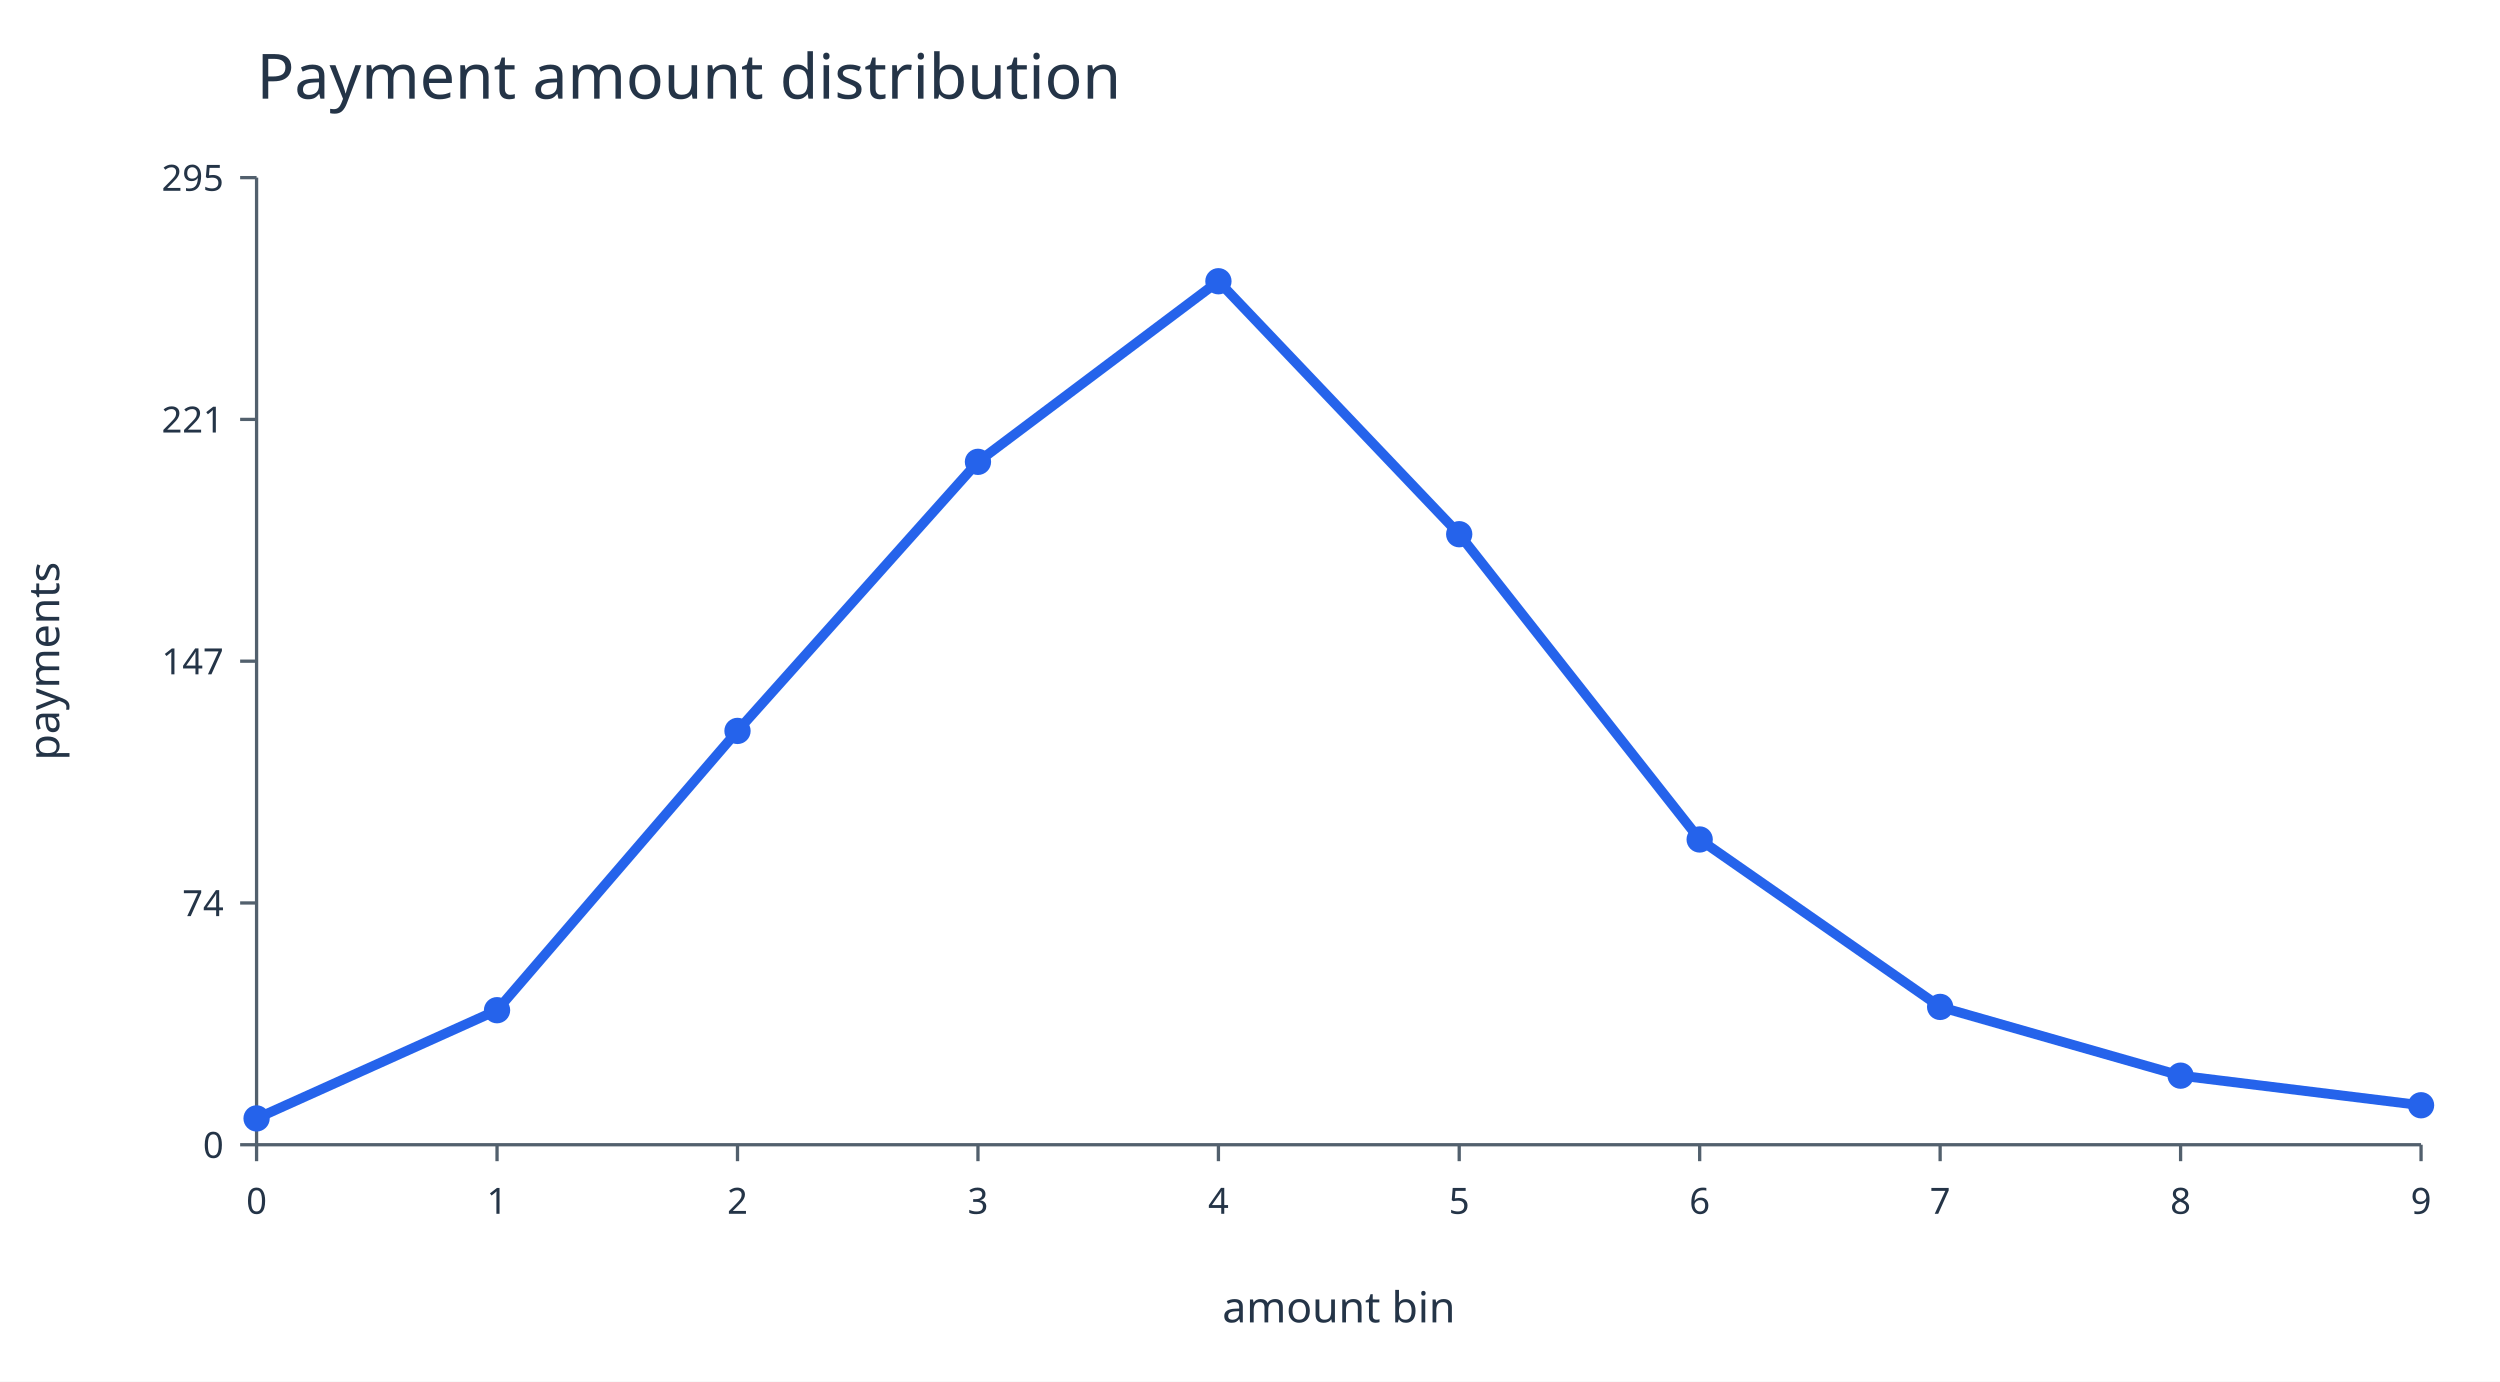
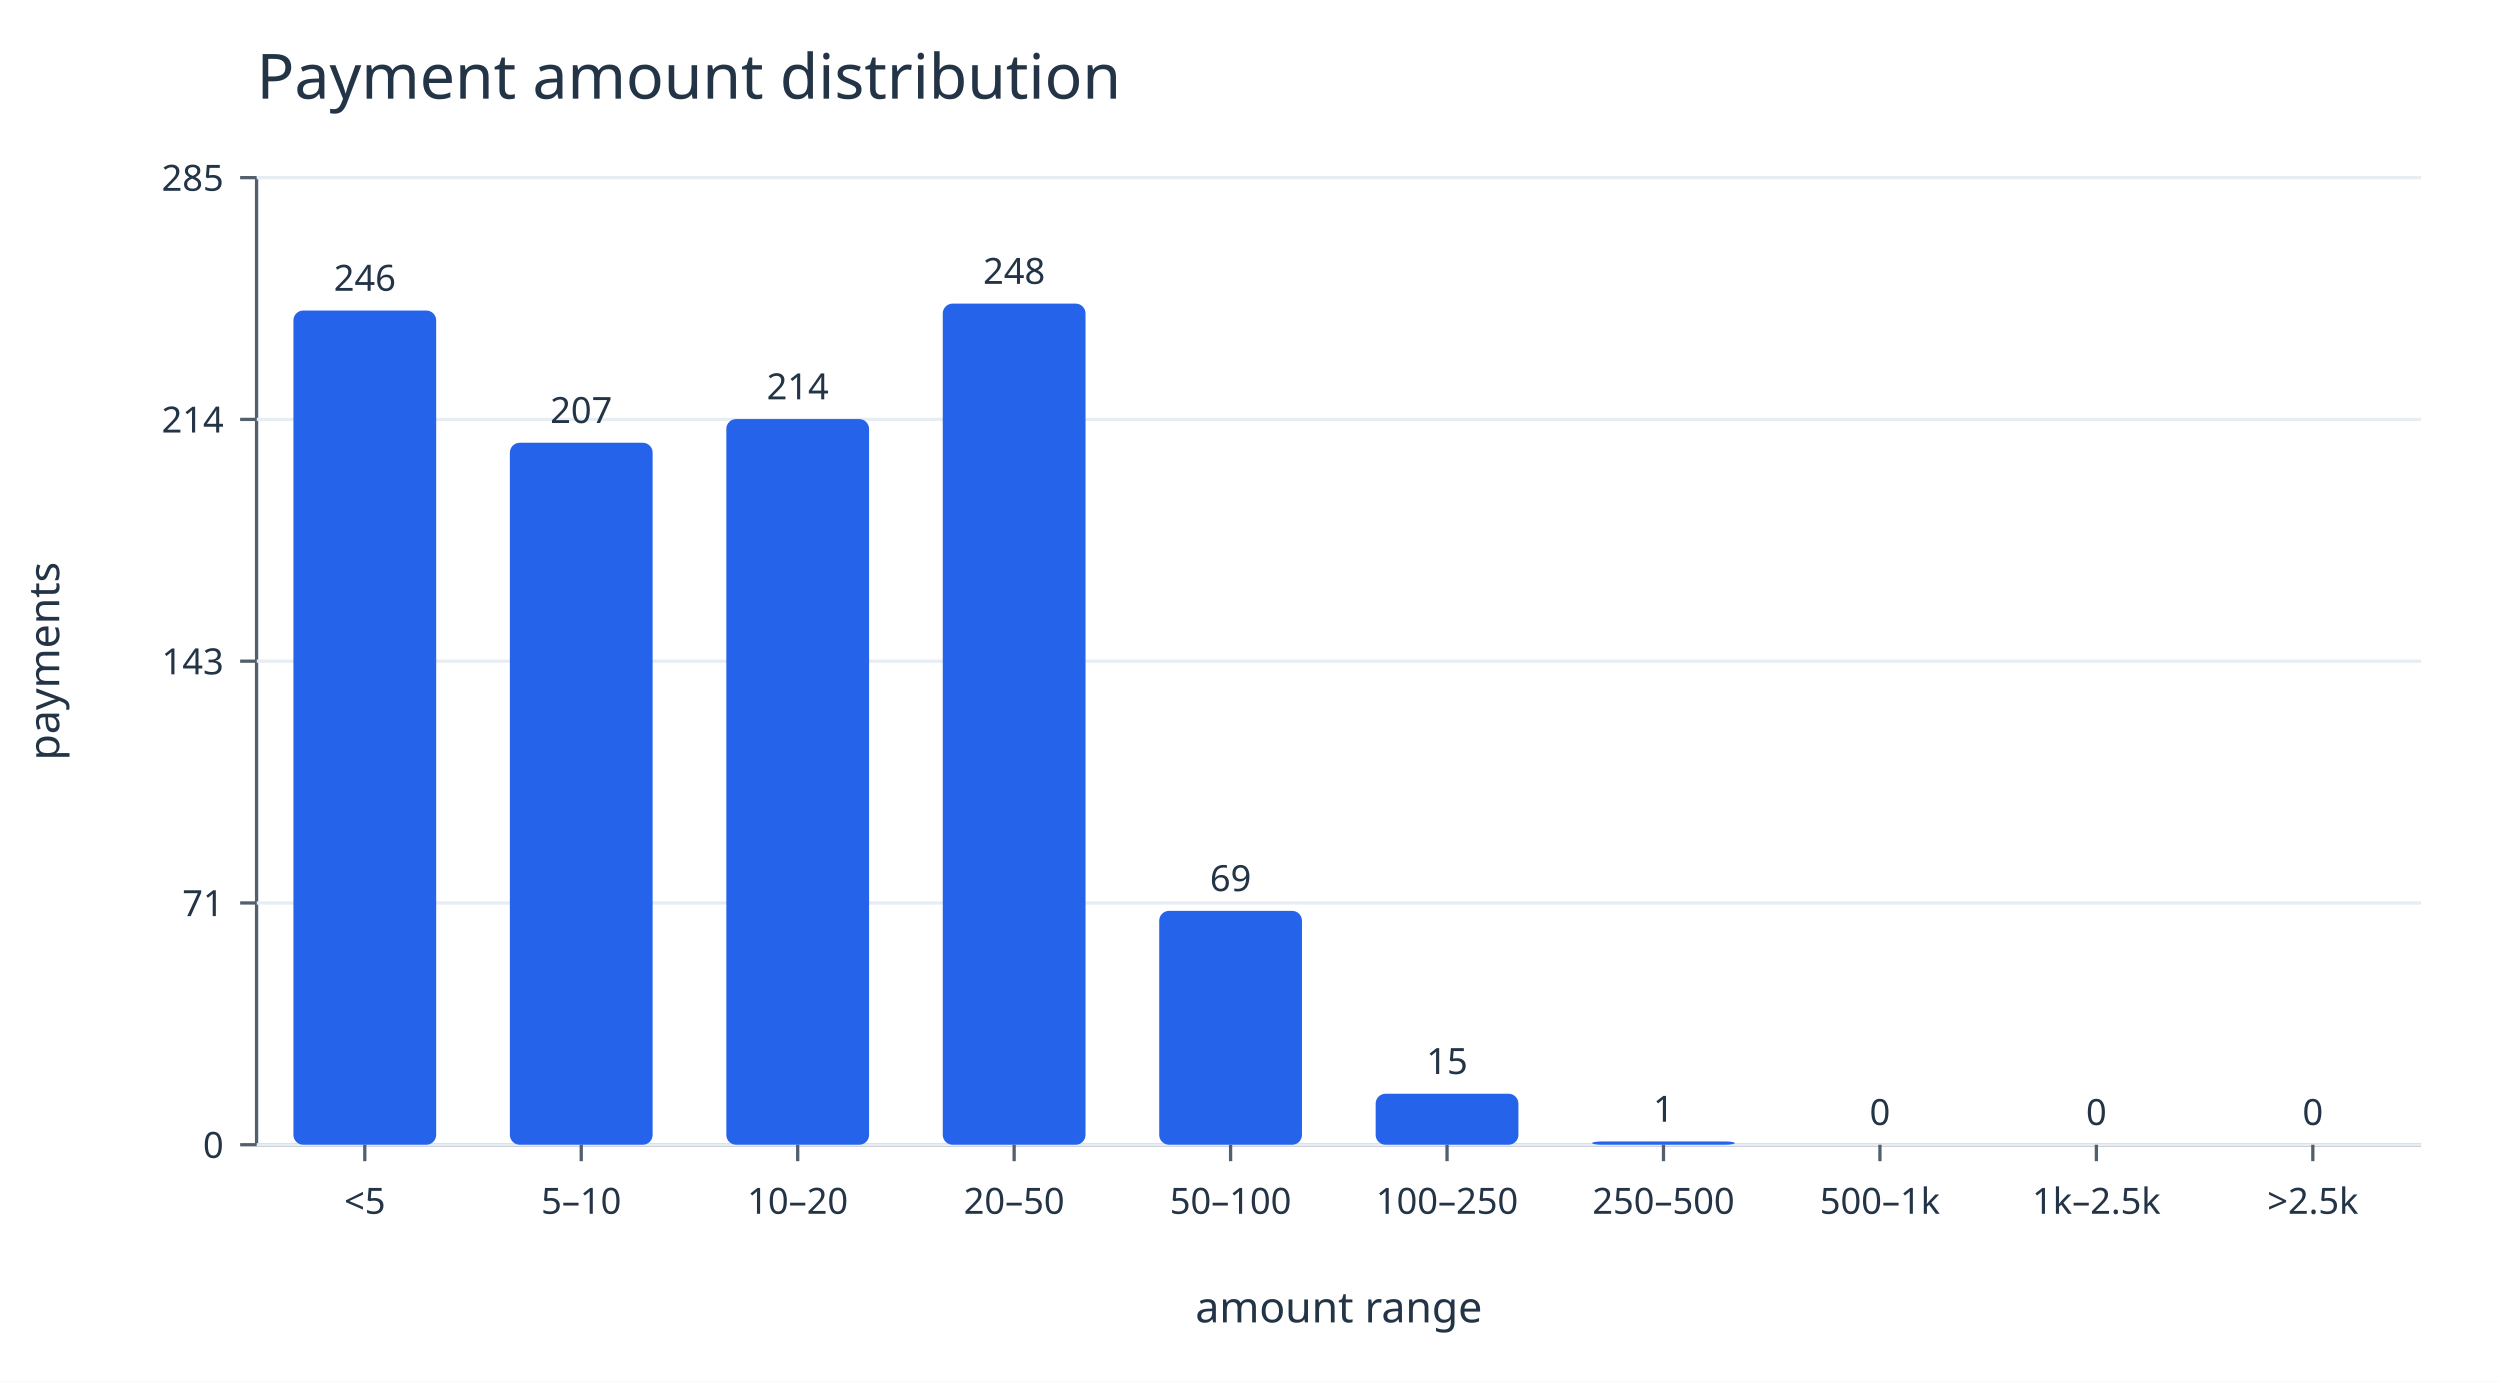
<svg xmlns="http://www.w3.org/2000/svg" viewBox="0 0 760 420">
  <rect width="100%" height="100%" fill="#ffffff" />
  <text x="78.0" y="30.0" font-family="sans-serif" font-size="19" text-anchor="start" fill="#243447">Payment amount distribution</text>
  <line x1="78" y1="54" x2="78" y2="348" stroke="#52606d" />
  <line x1="78" y1="348" x2="736" y2="348" stroke="#52606d" />
-   <text x="407.0" y="402.0" font-family="sans-serif" font-size="13" text-anchor="middle" fill="#243447">amount bin</text>
+   <text x="407.0" y="402.0" font-family="sans-serif" font-size="13" text-anchor="middle" fill="#243447">amount range</text>
  <text x="18" y="201.0" font-family="sans-serif" font-size="13" text-anchor="middle" transform="rotate(-90 18 201.0)" fill="#243447">payments</text>
-   <line x1="78.0" y1="348" x2="78.0" y2="353" stroke="#52606d" />
-   <text x="78.0" y="369.0" font-family="sans-serif" font-size="11" text-anchor="middle" fill="#243447">0</text>
-   <line x1="151.1" y1="348" x2="151.1" y2="353" stroke="#52606d" />
-   <text x="151.1" y="369.0" font-family="sans-serif" font-size="11" text-anchor="middle" fill="#243447">1</text>
-   <line x1="224.2" y1="348" x2="224.2" y2="353" stroke="#52606d" />
-   <text x="224.2" y="369.0" font-family="sans-serif" font-size="11" text-anchor="middle" fill="#243447">2</text>
-   <line x1="297.3" y1="348" x2="297.3" y2="353" stroke="#52606d" />
-   <text x="297.3" y="369.0" font-family="sans-serif" font-size="11" text-anchor="middle" fill="#243447">3</text>
-   <line x1="370.4" y1="348" x2="370.4" y2="353" stroke="#52606d" />
-   <text x="370.4" y="369.0" font-family="sans-serif" font-size="11" text-anchor="middle" fill="#243447">4</text>
-   <line x1="443.6" y1="348" x2="443.6" y2="353" stroke="#52606d" />
-   <text x="443.6" y="369.0" font-family="sans-serif" font-size="11" text-anchor="middle" fill="#243447">5</text>
-   <line x1="516.7" y1="348" x2="516.7" y2="353" stroke="#52606d" />
-   <text x="516.7" y="369.0" font-family="sans-serif" font-size="11" text-anchor="middle" fill="#243447">6</text>
-   <line x1="589.8" y1="348" x2="589.8" y2="353" stroke="#52606d" />
-   <text x="589.8" y="369.0" font-family="sans-serif" font-size="11" text-anchor="middle" fill="#243447">7</text>
-   <line x1="662.9" y1="348" x2="662.9" y2="353" stroke="#52606d" />
-   <text x="662.9" y="369.0" font-family="sans-serif" font-size="11" text-anchor="middle" fill="#243447">8</text>
-   <line x1="736.0" y1="348" x2="736.0" y2="353" stroke="#52606d" />
-   <text x="736.0" y="369.0" font-family="sans-serif" font-size="11" text-anchor="middle" fill="#243447">9</text>
+   <line x1="78" y1="348.0" x2="736" y2="348.0" stroke="#e6edf3" stroke-width="1" />
  <line x1="73" y1="348.0" x2="78" y2="348.0" stroke="#52606d" />
  <text x="68.0" y="352.0" font-family="sans-serif" font-size="11" text-anchor="end" fill="#243447">0</text>
+   <line x1="78" y1="274.5" x2="736" y2="274.5" stroke="#e6edf3" stroke-width="1" />
  <line x1="73" y1="274.5" x2="78" y2="274.5" stroke="#52606d" />
-   <text x="68.0" y="278.5" font-family="sans-serif" font-size="11" text-anchor="end" fill="#243447">74</text>
+   <text x="68.0" y="278.5" font-family="sans-serif" font-size="11" text-anchor="end" fill="#243447">71</text>
+   <line x1="78" y1="201.0" x2="736" y2="201.0" stroke="#e6edf3" stroke-width="1" />
  <line x1="73" y1="201.0" x2="78" y2="201.0" stroke="#52606d" />
-   <text x="68.0" y="205.0" font-family="sans-serif" font-size="11" text-anchor="end" fill="#243447">147</text>
+   <text x="68.0" y="205.0" font-family="sans-serif" font-size="11" text-anchor="end" fill="#243447">143</text>
+   <line x1="78" y1="127.5" x2="736" y2="127.5" stroke="#e6edf3" stroke-width="1" />
  <line x1="73" y1="127.5" x2="78" y2="127.5" stroke="#52606d" />
-   <text x="68.0" y="131.5" font-family="sans-serif" font-size="11" text-anchor="end" fill="#243447">221</text>
+   <text x="68.0" y="131.5" font-family="sans-serif" font-size="11" text-anchor="end" fill="#243447">214</text>
+   <line x1="78" y1="54.0" x2="736" y2="54.0" stroke="#e6edf3" stroke-width="1" />
  <line x1="73" y1="54.0" x2="78" y2="54.0" stroke="#52606d" />
-   <text x="68.0" y="58.0" font-family="sans-serif" font-size="11" text-anchor="end" fill="#243447">295</text>
-   <circle cx="78.0" cy="340.0" r="4" fill="#2563eb" />
-   <circle cx="151.1" cy="307.1" r="4" fill="#2563eb" />
-   <circle cx="224.2" cy="222.2" r="4" fill="#2563eb" />
-   <circle cx="297.3" cy="140.4" r="4" fill="#2563eb" />
-   <circle cx="370.4" cy="85.5" r="4" fill="#2563eb" />
-   <circle cx="443.6" cy="162.4" r="4" fill="#2563eb" />
-   <circle cx="516.7" cy="255.2" r="4" fill="#2563eb" />
-   <circle cx="589.8" cy="306.1" r="4" fill="#2563eb" />
-   <circle cx="662.9" cy="327.0" r="4" fill="#2563eb" />
-   <circle cx="736.0" cy="336.0" r="4" fill="#2563eb" />
-   <polyline points="78.0,340.0 151.1,307.1 224.2,222.2 297.3,140.4 370.4,85.5 443.6,162.4 516.7,255.2 589.8,306.1 662.9,327.0 736.0,336.0" fill="none" stroke="#2563eb" stroke-width="3" />
+   <text x="68.0" y="58.0" font-family="sans-serif" font-size="11" text-anchor="end" fill="#243447">285</text>
+   <line x1="110.9" y1="348" x2="110.9" y2="353" stroke="#52606d" />
+   <text x="110.9" y="369.0" font-family="sans-serif" font-size="11" text-anchor="middle" fill="#243447">&lt;5</text>
+   <line x1="176.7" y1="348" x2="176.7" y2="353" stroke="#52606d" />
+   <text x="176.7" y="369.0" font-family="sans-serif" font-size="11" text-anchor="middle" fill="#243447">5–10</text>
+   <line x1="242.5" y1="348" x2="242.5" y2="353" stroke="#52606d" />
+   <text x="242.5" y="369.0" font-family="sans-serif" font-size="11" text-anchor="middle" fill="#243447">10–20</text>
+   <line x1="308.3" y1="348" x2="308.3" y2="353" stroke="#52606d" />
+   <text x="308.3" y="369.0" font-family="sans-serif" font-size="11" text-anchor="middle" fill="#243447">20–50</text>
+   <line x1="374.1" y1="348" x2="374.1" y2="353" stroke="#52606d" />
+   <text x="374.1" y="369.0" font-family="sans-serif" font-size="11" text-anchor="middle" fill="#243447">50–100</text>
+   <line x1="439.9" y1="348" x2="439.9" y2="353" stroke="#52606d" />
+   <text x="439.9" y="369.0" font-family="sans-serif" font-size="11" text-anchor="middle" fill="#243447">100–250</text>
+   <line x1="505.7" y1="348" x2="505.7" y2="353" stroke="#52606d" />
+   <text x="505.7" y="369.0" font-family="sans-serif" font-size="11" text-anchor="middle" fill="#243447">250–500</text>
+   <line x1="571.5" y1="348" x2="571.5" y2="353" stroke="#52606d" />
+   <text x="571.5" y="369.0" font-family="sans-serif" font-size="11" text-anchor="middle" fill="#243447">500–1k</text>
+   <line x1="637.3" y1="348" x2="637.3" y2="353" stroke="#52606d" />
+   <text x="637.3" y="369.0" font-family="sans-serif" font-size="11" text-anchor="middle" fill="#243447">1k–2.5k</text>
+   <line x1="703.1" y1="348" x2="703.1" y2="353" stroke="#52606d" />
+   <text x="703.1" y="369.0" font-family="sans-serif" font-size="11" text-anchor="middle" fill="#243447">&gt;2.5k</text>
+   <rect x="89.2" y="94.4" width="43.4" height="253.6" fill="#2563eb" rx="3" />
+   <text x="110.9" y="88.4" font-family="sans-serif" font-size="11" text-anchor="middle" fill="#243447">246</text>
+   <rect x="155.0" y="134.6" width="43.4" height="213.4" fill="#2563eb" rx="3" />
+   <text x="176.7" y="128.6" font-family="sans-serif" font-size="11" text-anchor="middle" fill="#243447">207</text>
+   <rect x="220.8" y="127.4" width="43.4" height="220.6" fill="#2563eb" rx="3" />
+   <text x="242.5" y="121.4" font-family="sans-serif" font-size="11" text-anchor="middle" fill="#243447">214</text>
+   <rect x="286.6" y="92.3" width="43.4" height="255.7" fill="#2563eb" rx="3" />
+   <text x="308.3" y="86.3" font-family="sans-serif" font-size="11" text-anchor="middle" fill="#243447">248</text>
+   <rect x="352.4" y="276.9" width="43.4" height="71.1" fill="#2563eb" rx="3" />
+   <text x="374.1" y="270.9" font-family="sans-serif" font-size="11" text-anchor="middle" fill="#243447">69</text>
+   <rect x="418.2" y="332.5" width="43.4" height="15.5" fill="#2563eb" rx="3" />
+   <text x="439.9" y="326.5" font-family="sans-serif" font-size="11" text-anchor="middle" fill="#243447">15</text>
+   <rect x="484.0" y="347.0" width="43.4" height="1.0" fill="#2563eb" rx="3" />
+   <text x="505.7" y="341.0" font-family="sans-serif" font-size="11" text-anchor="middle" fill="#243447">1</text>
+   <rect x="549.8" y="348.0" width="43.4" height="0.0" fill="#2563eb" rx="3" />
+   <text x="571.5" y="342.0" font-family="sans-serif" font-size="11" text-anchor="middle" fill="#243447">0</text>
+   <rect x="615.6" y="348.0" width="43.4" height="0.0" fill="#2563eb" rx="3" />
+   <text x="637.3" y="342.0" font-family="sans-serif" font-size="11" text-anchor="middle" fill="#243447">0</text>
+   <rect x="681.4" y="348.0" width="43.4" height="0.0" fill="#2563eb" rx="3" />
+   <text x="703.1" y="342.0" font-family="sans-serif" font-size="11" text-anchor="middle" fill="#243447">0</text>
</svg>
